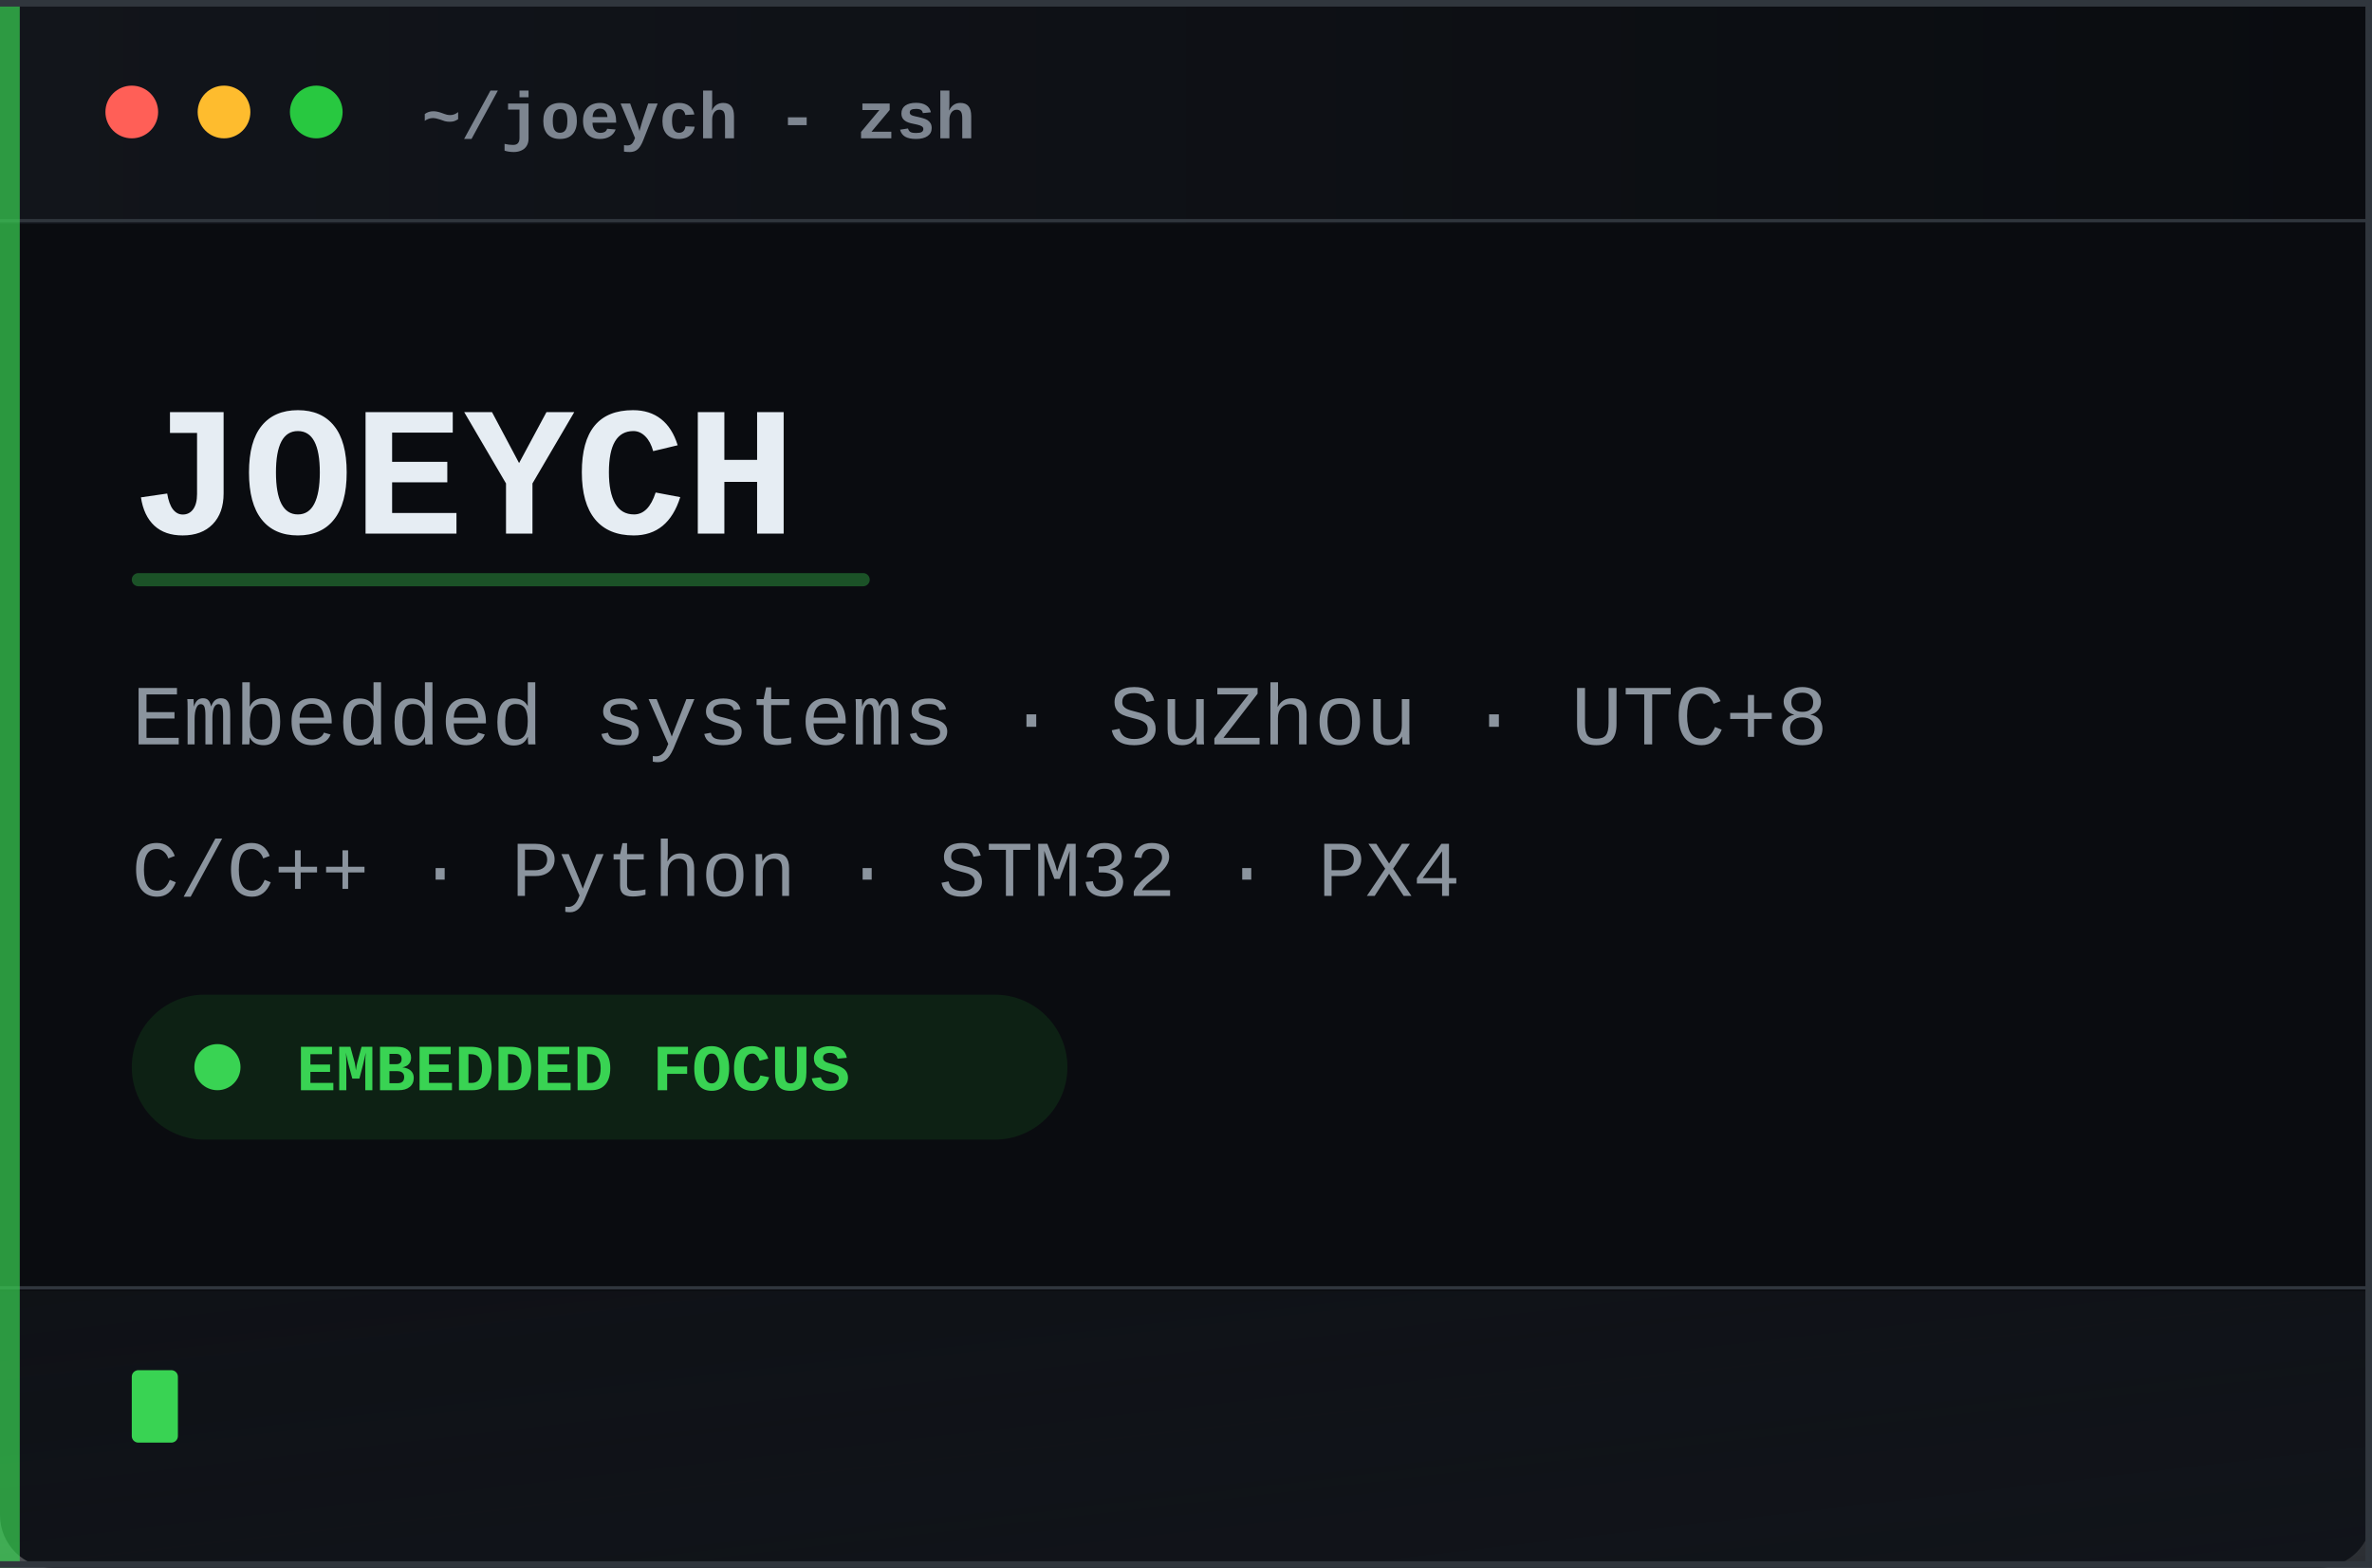
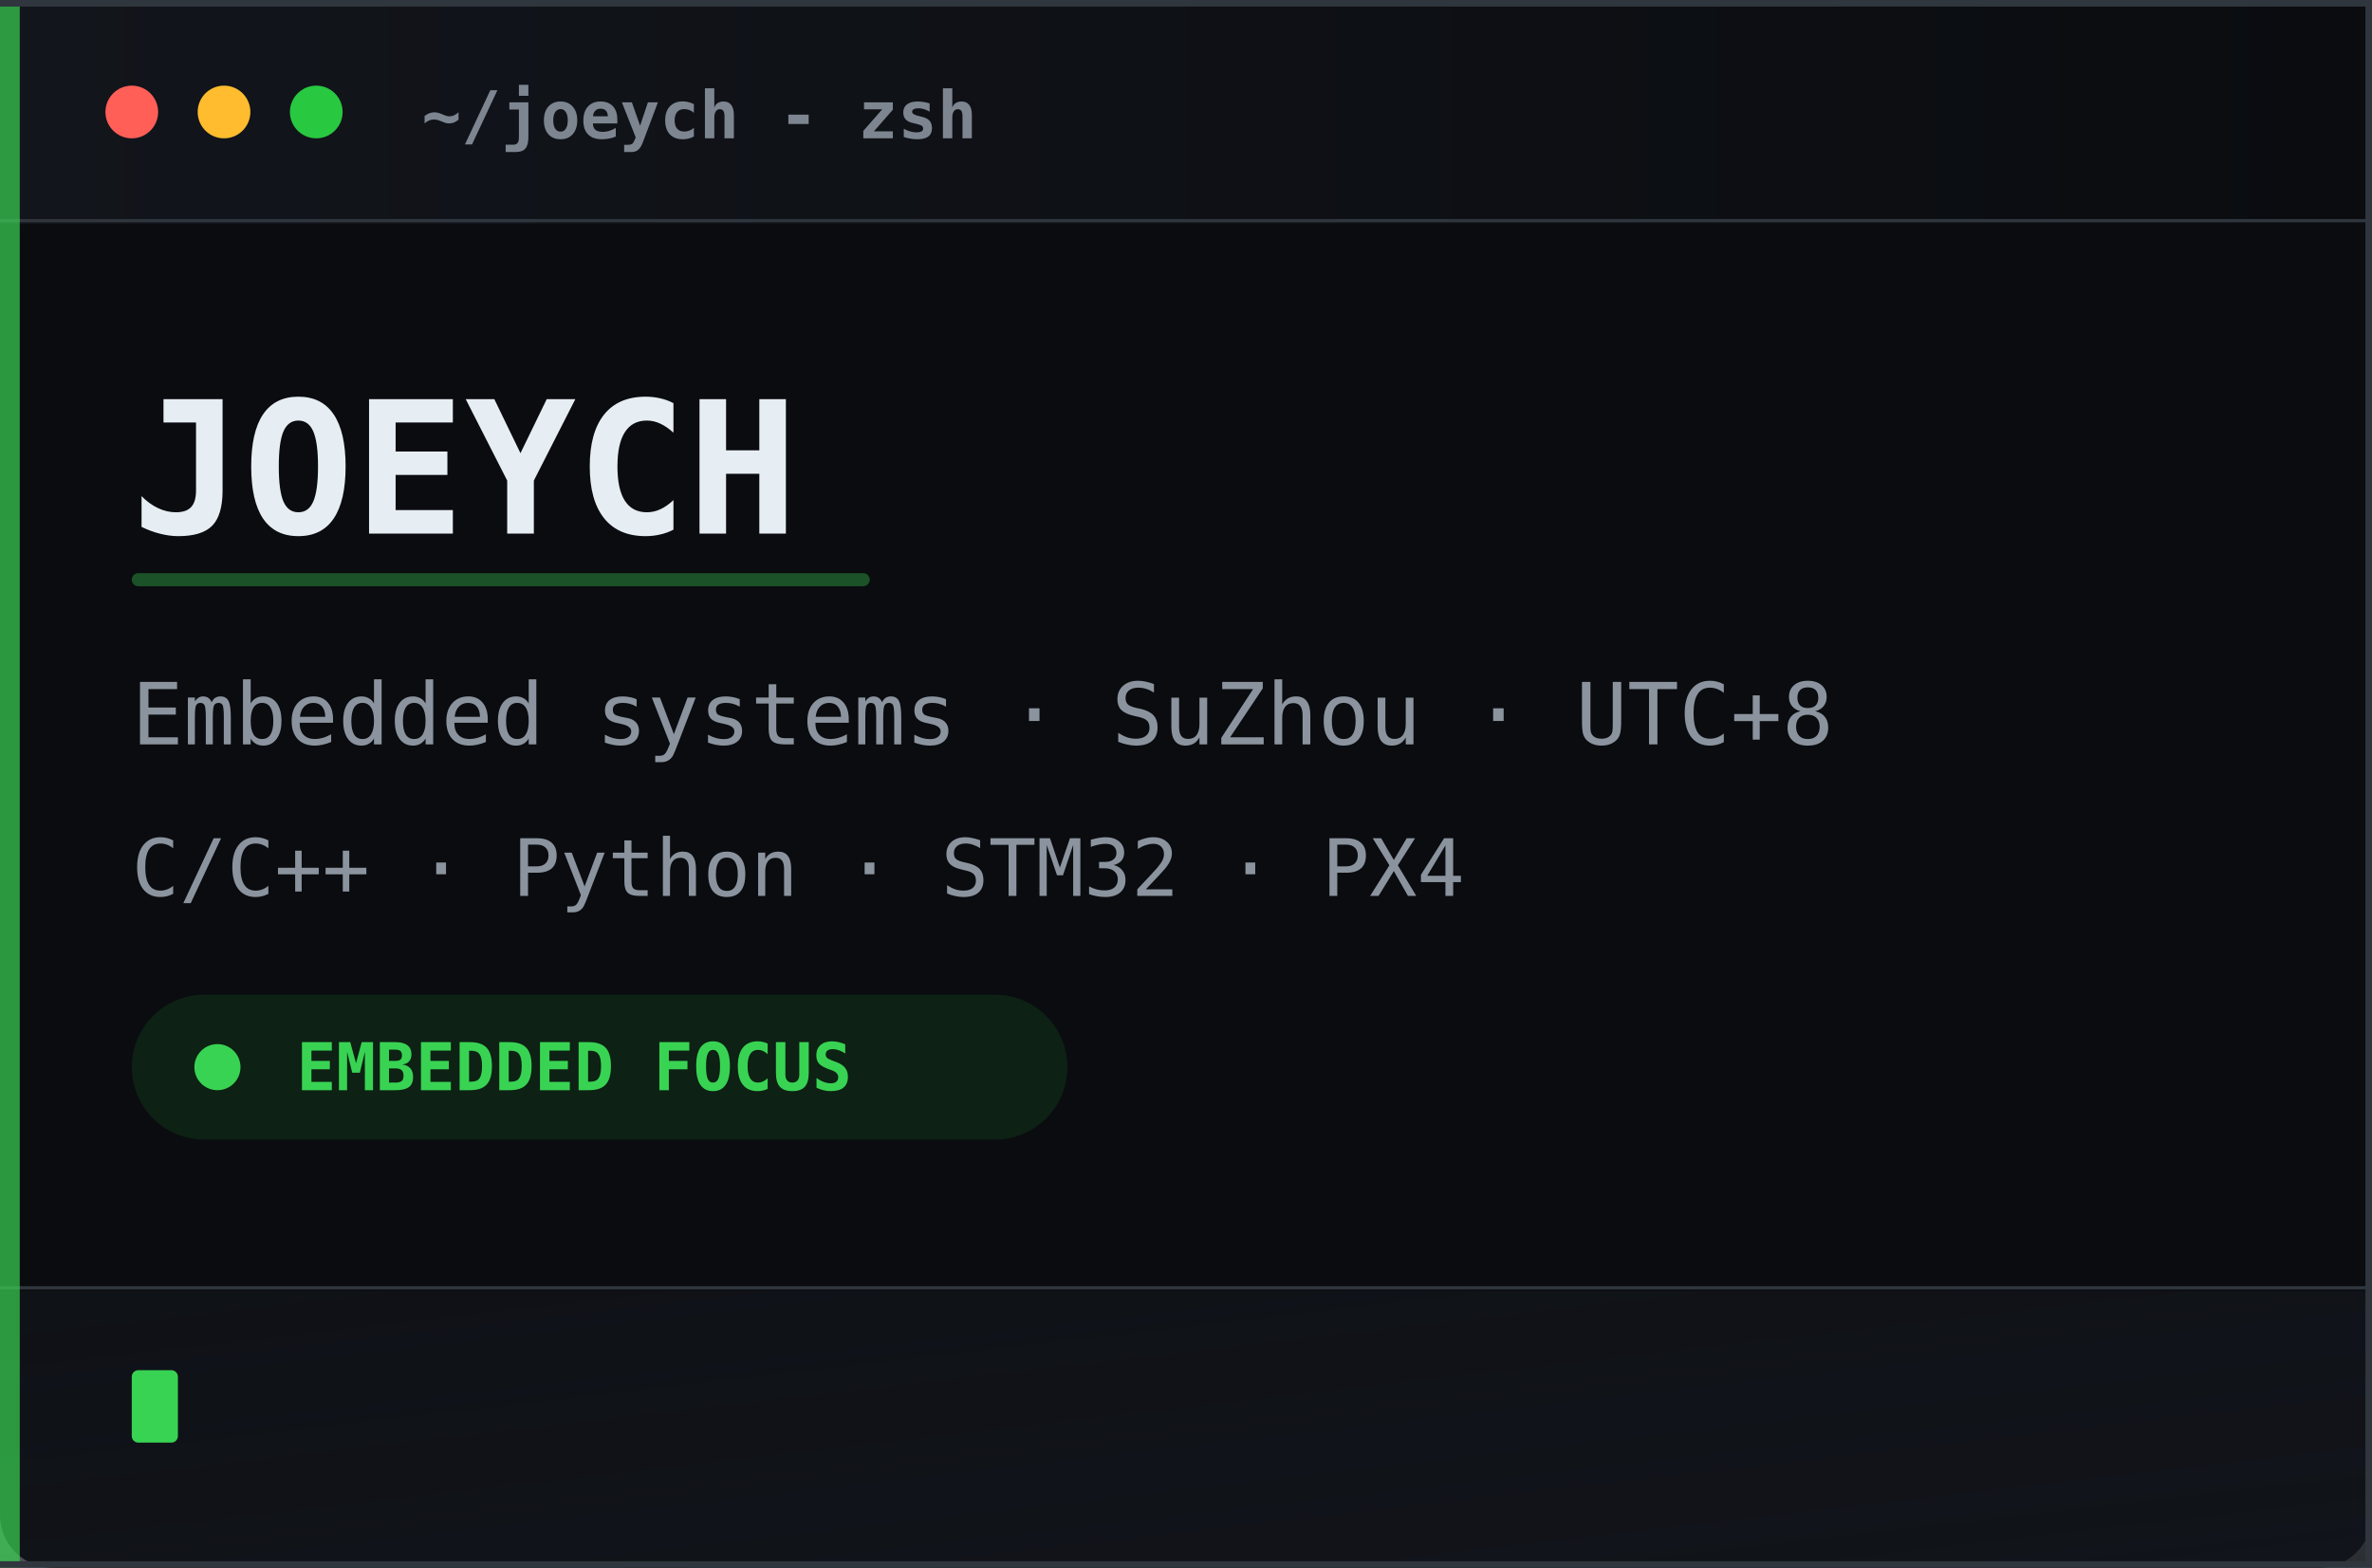
<svg xmlns="http://www.w3.org/2000/svg" width="360" height="238" viewBox="0 0 360 238" role="img" aria-labelledby="title desc">
  <defs>
    <linearGradient id="bar" x1="0" x2="1">
      <stop stop-color="#12151b" />
      <stop offset="1" stop-color="#0a0c10" />
    </linearGradient>
    <linearGradient id="prompt" y2="1">
      <stop stop-color="#12151b" stop-opacity=".6" />
      <stop offset="1" stop-color="#12151b" stop-opacity=".9" />
    </linearGradient>
  </defs>
  <style>@media (prefers-reduced-motion: reduce){.animated-prompt{display:none}.prompt{opacity:1}.prompt-cursor animate{display:none}}</style>
  <rect width="360" height="238" rx="8" fill="#0a0c10" />
  <rect width="360" height="34" fill="url(#bar)" />
  <path d="M0 33.5H360" stroke="#30363d" stroke-width=".5" />
  <circle cx="20" cy="17" r="4" fill="#ff5f57" />
  <circle cx="34" cy="17" r="4" fill="#febc2e" />
  <circle cx="48" cy="17" r="4" fill="#28c840" />
-   <text x="64" y="21" font-family="'Courier New', Consolas, monospace" font-size="10" font-weight="600" fill="#7d8590">~/joeych - zsh</text>
-   <text x="20" y="81" font-family="'Courier New', Consolas, monospace" font-size="28" font-weight="900" fill="#e6edf3">JOEYCH</text>
+   <text x="64" y="21" font-family="Consolas, Menlo, 'DejaVu Sans Mono', 'Courier New', monospace" font-size="10" font-weight="600" fill="#7d8590">~/joeych - zsh</text>
+   <text x="20" y="81" font-family="Consolas, Menlo, 'DejaVu Sans Mono', 'Courier New', monospace" font-size="28" font-weight="900" fill="#e6edf3">JOEYCH</text>
  <rect x="20" y="87" width="112" height="2" rx="1" fill="#39d353" opacity=".35" />
-   <text x="20" y="113" font-family="'Courier New', Consolas, monospace" font-size="13" fill="#8b949e">Embedded systems · SuZhou · UTC+8</text>
-   <text x="20" y="136" font-family="'Courier New', Consolas, monospace" font-size="12" fill="#8b949e">C/C++ · Python · STM32 · PX4</text>
+   <text x="20" y="113" font-family="Consolas, Menlo, 'DejaVu Sans Mono', 'Courier New', monospace" font-size="13" fill="#8b949e">Embedded systems · SuZhou · UTC+8</text>
+   <text x="20" y="136" font-family="Consolas, Menlo, 'DejaVu Sans Mono', 'Courier New', monospace" font-size="12" fill="#8b949e">C/C++ · Python · STM32 · PX4</text>
  <rect x="20" y="151" width="142" height="22" rx="11" fill="#0d2114" />
  <circle cx="33" cy="162" r="3.5" fill="#39d353" />
-   <text x="45" y="165.5" font-family="'Courier New', Consolas, monospace" font-size="10" font-weight="700" fill="#39d353">EMBEDDED FOCUS</text>
+   <text x="45" y="165.5" font-family="Consolas, Menlo, 'DejaVu Sans Mono', 'Courier New', monospace" font-size="10" font-weight="700" fill="#39d353">EMBEDDED FOCUS</text>
  <rect y="196" width="360" height="42" fill="url(#prompt)" />
  <path d="M0 195.5H360" stroke="#30363d" stroke-width=".5" />
  <rect class="prompt-cursor" x="20" y="208" width="7" height="11" rx="1" fill="#39d353">
    <animate attributeName="opacity" values=".85;.1;.85" dur="1.1s" repeatCount="indefinite" />
  </rect>
-   <text class="prompt" x="36" y="218" font-family="'Courier New', Consolas, monospace" font-size="10.5" font-weight="600" fill="#39d353" opacity="0">&gt;_Focus: Embedded Systems | C/C++ | Python</text>
-   <text class="animated-prompt" x="36" y="218" font-family="'Courier New', Consolas, monospace" font-size="10.5" font-weight="600" fill="#39d353" opacity="0">
+   <text class="prompt" x="36" y="218" font-family="Consolas, Menlo, 'DejaVu Sans Mono', 'Courier New', monospace" font-size="10.5" font-weight="600" fill="#39d353" opacity="0">&gt;_Focus: Embedded Systems | C/C++ | Python</text>
+   <text class="animated-prompt" x="36" y="218" font-family="Consolas, Menlo, 'DejaVu Sans Mono', 'Courier New', monospace" font-size="10.5" font-weight="600" fill="#39d353" opacity="0">
    <animate attributeName="opacity" values="0;0;1;1;0;0" keyTimes="0;0.000;0.025;0.308;0.333;1" dur="12s" repeatCount="indefinite" />&gt;_Focus: Embedded Systems | C/C++ | Python</text>
-   <text class="animated-prompt" x="36" y="218" font-family="'Courier New', Consolas, monospace" font-size="10.5" font-weight="600" fill="#39d353" opacity="0">
+   <text class="animated-prompt" x="36" y="218" font-family="Consolas, Menlo, 'DejaVu Sans Mono', 'Courier New', monospace" font-size="10.5" font-weight="600" fill="#39d353" opacity="0">
    <animate attributeName="opacity" values="0;0;1;1;0;0" keyTimes="0;0.333;0.358;0.642;0.667;1" dur="12s" repeatCount="indefinite" />&gt;_Build: STM32 | Raspberry Pi Pico | PX4</text>
-   <text class="animated-prompt" x="36" y="218" font-family="'Courier New', Consolas, monospace" font-size="10.5" font-weight="600" fill="#39d353" opacity="0">
+   <text class="animated-prompt" x="36" y="218" font-family="Consolas, Menlo, 'DejaVu Sans Mono', 'Courier New', monospace" font-size="10.5" font-weight="600" fill="#39d353" opacity="0">
    <animate attributeName="opacity" values="0;0;1;1;0;0" keyTimes="0;0.667;0.692;0.975;1.000;1" dur="12s" repeatCount="indefinite" />&gt;_Explore: PCB Design | AI | Computer Vision</text>
  <rect width="3" height="238" fill="#39d353" opacity=".7" />
  <path d="M0 .5H360M359.5 0V238M0 237.5H360" stroke="#30363d" stroke-width="1" fill="none" />
</svg>
